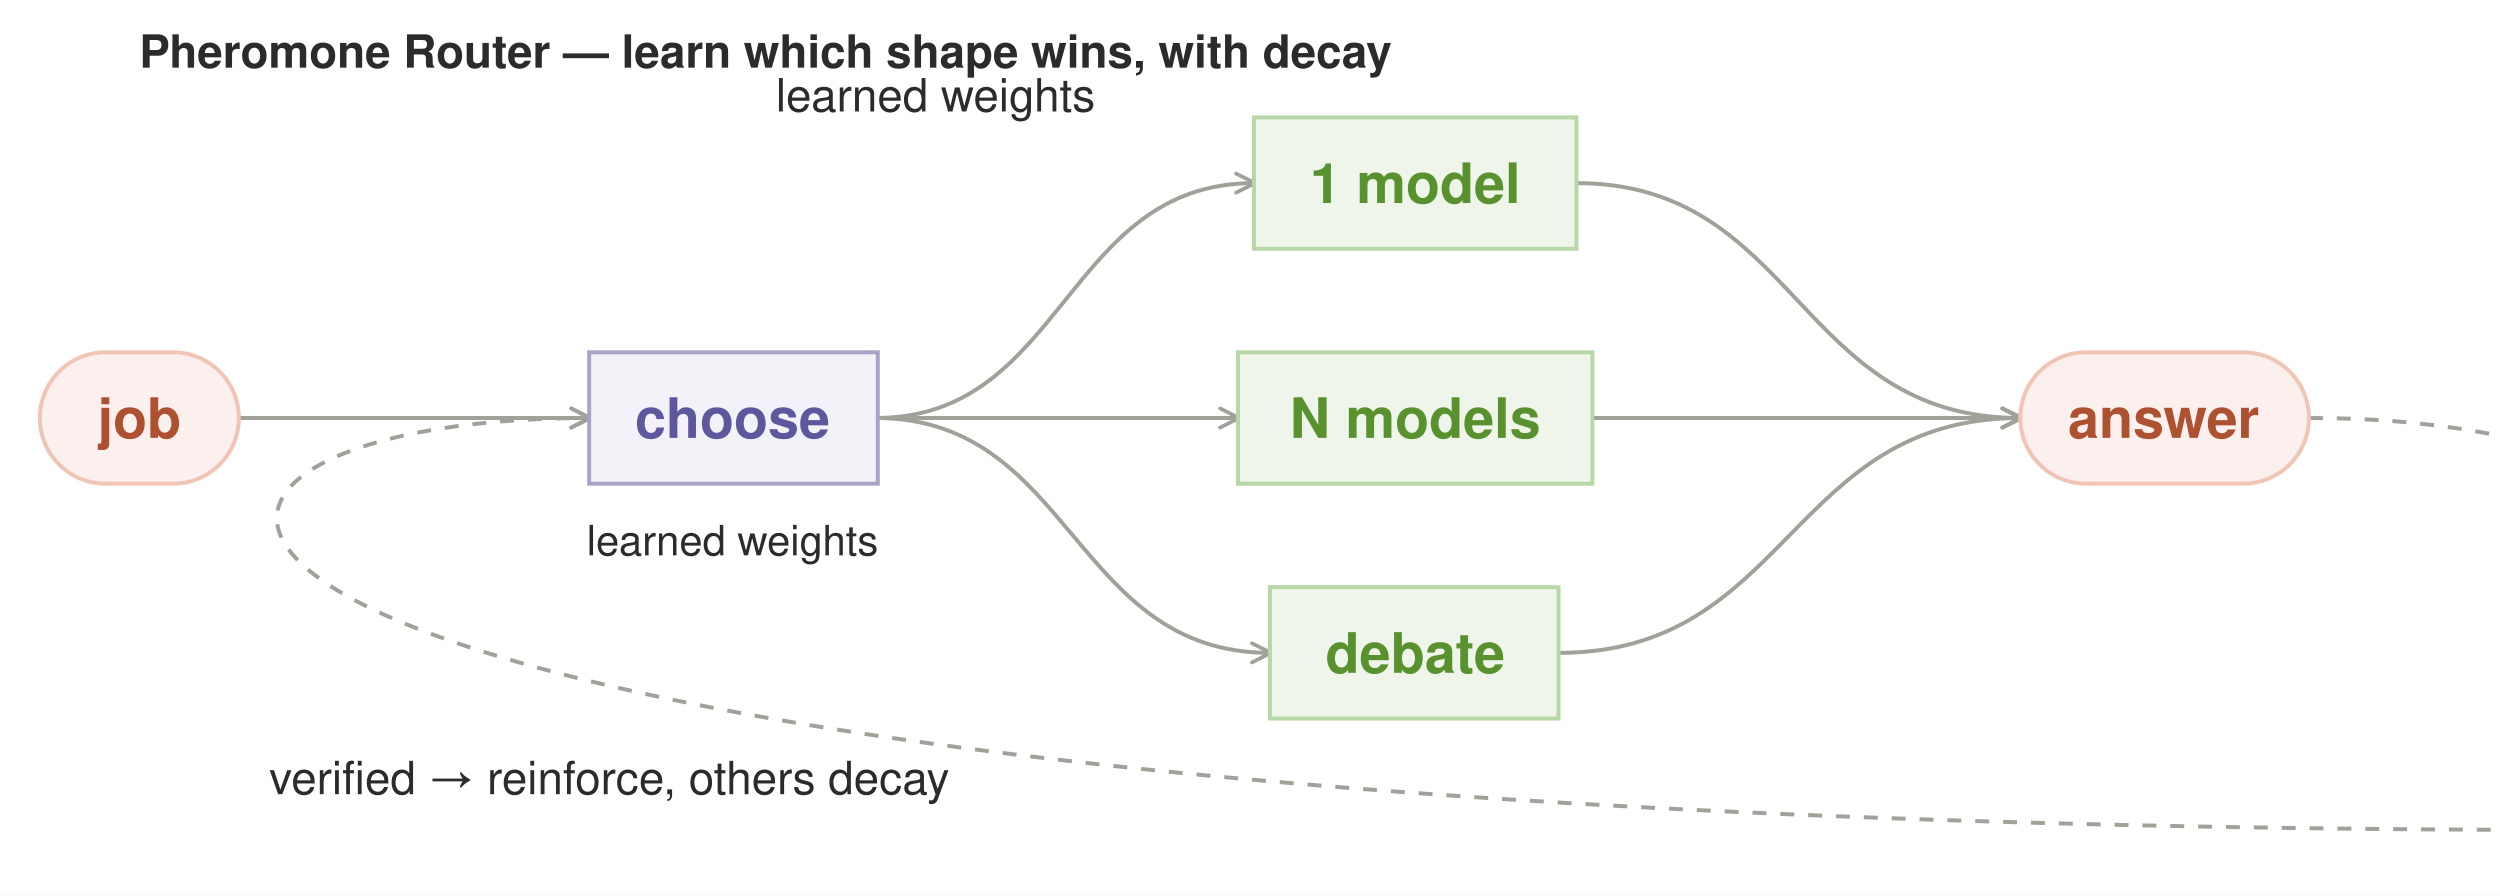
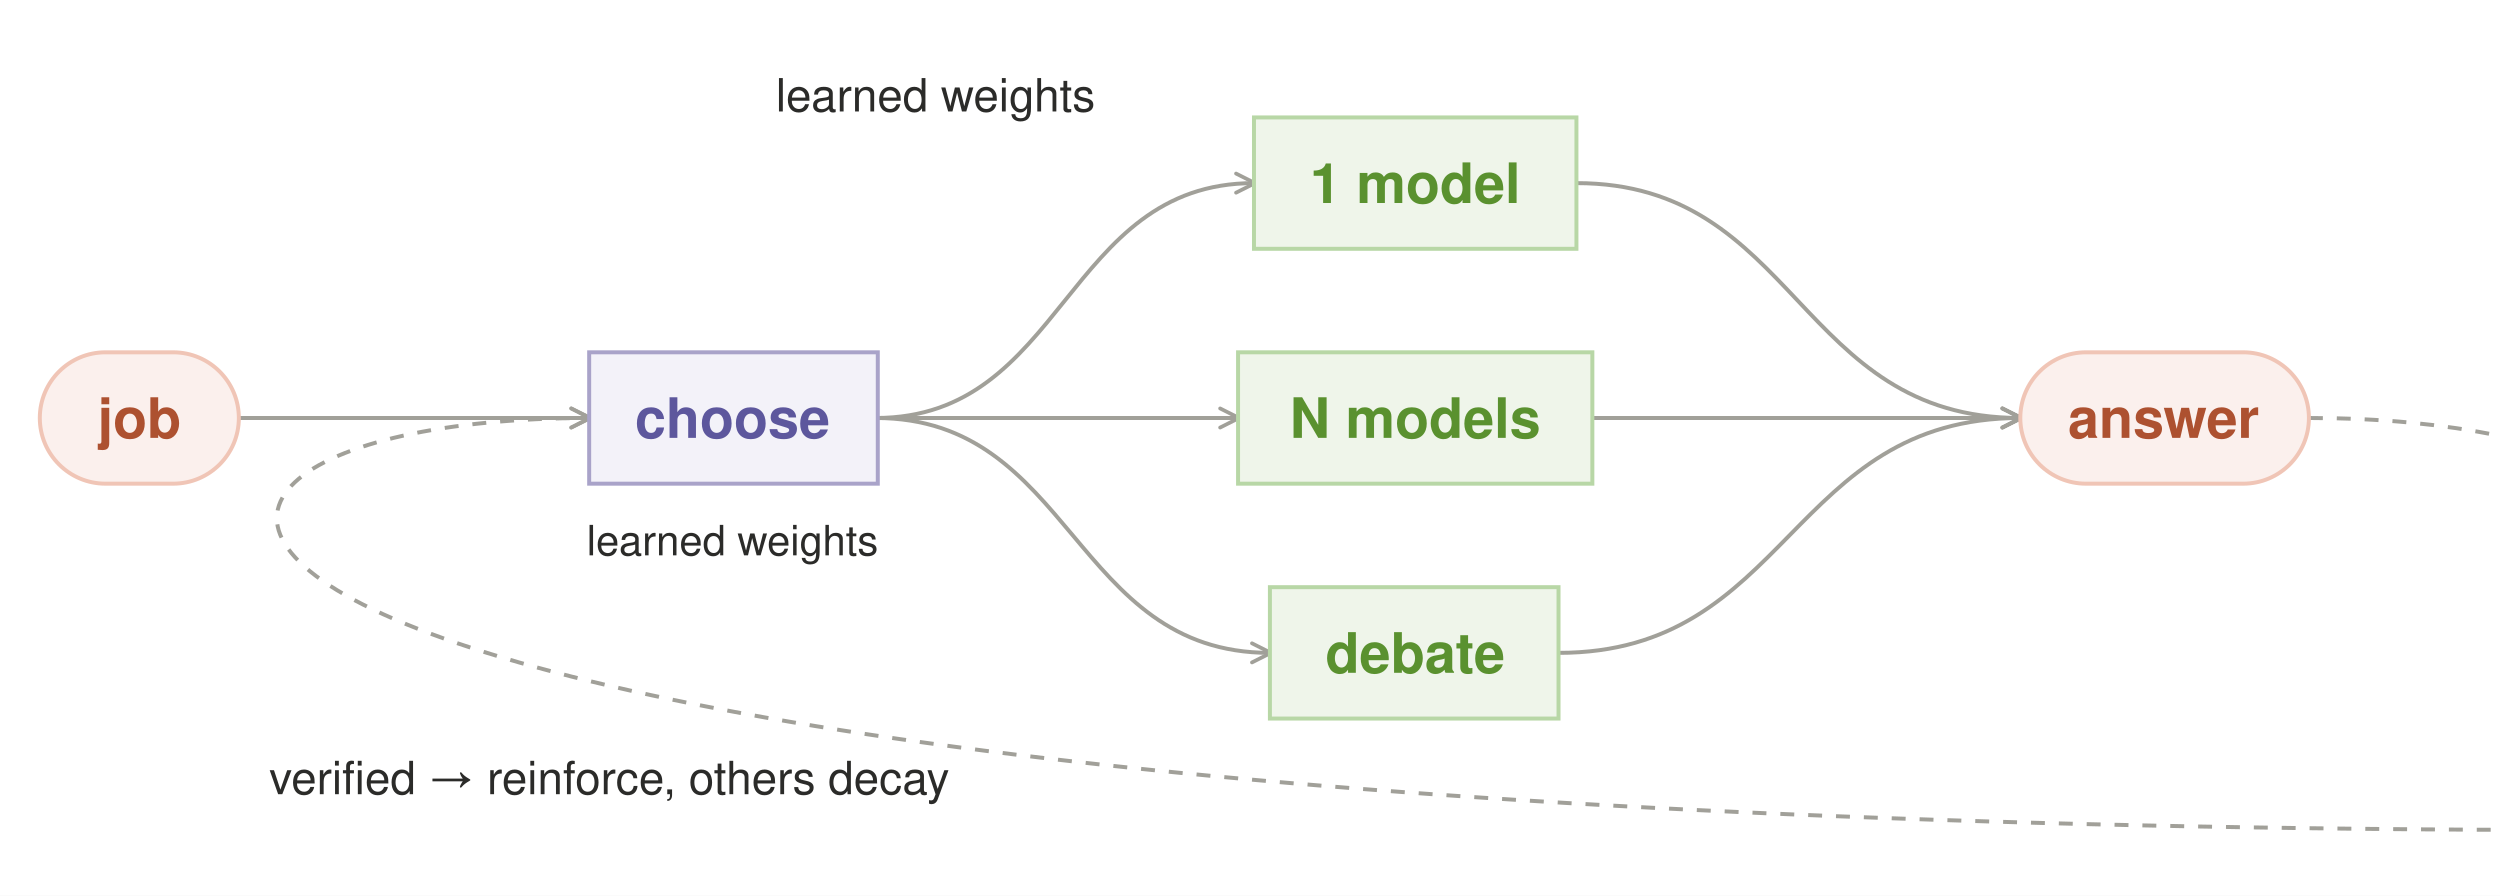
<svg xmlns="http://www.w3.org/2000/svg" viewBox="0 0 1256 450" font-family="Avenir Next, Nunito, Segoe UI, Helvetica, Arial, sans-serif" role="img" aria-labelledby="t">
  <defs>
    <marker id="ha" markerWidth="13.3" markerHeight="13.3" refX="11" refY="7.0" orient="auto" markerUnits="userSpaceOnUse">
      <path d="M2 2.2 L11.5 7.0 L2 11.8" fill="none" stroke="#a1a099" stroke-width="1.9" stroke-linecap="round" stroke-linejoin="round" />
    </marker>
    <marker id="Ha" markerWidth="18.1" markerHeight="18.1" refX="15" refY="9.5" orient="auto" markerUnits="userSpaceOnUse">
      <path d="M2 3.0 L15.6 9.5 L2 16.0" fill="none" stroke="#a1a099" stroke-width="3.0" stroke-linecap="round" stroke-linejoin="round" />
    </marker>
    <marker id="hg" markerWidth="13.3" markerHeight="13.3" refX="11" refY="7.0" orient="auto" markerUnits="userSpaceOnUse">
      <path d="M2 2.2 L11.5 7.0 L2 11.8" fill="none" stroke="#5a912f" stroke-width="1.9" stroke-linecap="round" stroke-linejoin="round" />
    </marker>
    <marker id="Hg" markerWidth="18.1" markerHeight="18.1" refX="15" refY="9.5" orient="auto" markerUnits="userSpaceOnUse">
      <path d="M2 3.0 L15.6 9.5 L2 16.0" fill="none" stroke="#5a912f" stroke-width="3.0" stroke-linecap="round" stroke-linejoin="round" />
    </marker>
    <marker id="hp" markerWidth="13.3" markerHeight="13.3" refX="11" refY="7.0" orient="auto" markerUnits="userSpaceOnUse">
      <path d="M2 2.2 L11.5 7.0 L2 11.8" fill="none" stroke="#5d579d" stroke-width="1.9" stroke-linecap="round" stroke-linejoin="round" />
    </marker>
    <marker id="Hp" markerWidth="18.1" markerHeight="18.1" refX="15" refY="9.5" orient="auto" markerUnits="userSpaceOnUse">
      <path d="M2 3.0 L15.6 9.5 L2 16.0" fill="none" stroke="#5d579d" stroke-width="3.0" stroke-linecap="round" stroke-linejoin="round" />
    </marker>
    <marker id="hc" markerWidth="13.3" markerHeight="13.3" refX="11" refY="7.0" orient="auto" markerUnits="userSpaceOnUse">
      <path d="M2 2.2 L11.5 7.0 L2 11.8" fill="none" stroke="#ad5130" stroke-width="1.9" stroke-linecap="round" stroke-linejoin="round" />
    </marker>
    <marker id="Hc" markerWidth="18.1" markerHeight="18.1" refX="15" refY="9.5" orient="auto" markerUnits="userSpaceOnUse">
      <path d="M2 3.0 L15.6 9.5 L2 16.0" fill="none" stroke="#ad5130" stroke-width="3.0" stroke-linecap="round" stroke-linejoin="round" />
    </marker>
    <marker id="hk" markerWidth="13.3" markerHeight="13.3" refX="11" refY="7.0" orient="auto" markerUnits="userSpaceOnUse">
      <path d="M2 2.2 L11.5 7.0 L2 11.8" fill="none" stroke="#2b2b29" stroke-width="1.9" stroke-linecap="round" stroke-linejoin="round" />
    </marker>
    <marker id="Hk" markerWidth="18.1" markerHeight="18.1" refX="15" refY="9.5" orient="auto" markerUnits="userSpaceOnUse">
      <path d="M2 3.0 L15.6 9.5 L2 16.0" fill="none" stroke="#2b2b29" stroke-width="3.0" stroke-linecap="round" stroke-linejoin="round" />
    </marker>
  </defs>
  <rect width="1256" height="450" fill="#fff" />
-   <text x="70" y="34" text-anchor="start" fill="#2b2b29" font-size="23" font-weight="700">Pheromone Router — learn which shape wins, with decay</text>
  <text x="470" y="56" text-anchor="middle" fill="#2b2b29" font-size="23">learned weights</text>
  <text x="477" y="399" text-anchor="end" fill="#2b2b29" font-size="23">verified → reinforce, others decay</text>
  <path d="M 120 210 C 208 210, 208 210, 296 210" fill="none" stroke="#a1a099" stroke-width="2" marker-end="url(#ha)" />
  <path d="M 440 210 C 535 210, 535 92, 630 92" fill="none" stroke="#a1a099" stroke-width="2" marker-end="url(#ha)" />
  <path d="M 440 210 C 531 210, 531 210, 622 210" fill="none" stroke="#a1a099" stroke-width="2" marker-end="url(#ha)" />
  <path d="M 440 210 C 539 210, 539 328, 638 328" fill="none" stroke="#a1a099" stroke-width="2" marker-end="url(#ha)" />
  <path d="M 792 92 C 903 92, 903 210, 1015 210" fill="none" stroke="#a1a099" stroke-width="2" marker-end="url(#ha)" />
  <path d="M 800 210 C 907 210, 907 210, 1015 210" fill="none" stroke="#a1a099" stroke-width="2" marker-end="url(#ha)" />
  <path d="M 783 328 C 899 328, 899 210, 1015 210" fill="none" stroke="#a1a099" stroke-width="2" marker-end="url(#ha)" />
  <path d="M 1160 210 C 1450 210, 1450 417, 1305 417 C 5 417, 5 210, 296 210" fill="none" stroke="#a1a099" stroke-width="2" stroke-dasharray="7 7" marker-end="url(#ha)" />
  <rect x="20" y="177" width="100" height="66" rx="33" fill="#fbf0ed" stroke="#f0c5b6" stroke-width="2" />
  <text x="70" y="220" text-anchor="middle" fill="#ad5130" font-size="28" font-weight="600">job</text>
  <rect x="296" y="177" width="145" height="66" rx="0" fill="#f3f2f9" stroke="#a9a3c9" stroke-width="2" />
  <text x="368" y="220" text-anchor="middle" fill="#5d579d" font-size="28" font-weight="600">choose</text>
  <text x="368" y="279" text-anchor="middle" fill="#2b2b29" font-size="21">learned weights</text>
  <rect x="630" y="59" width="162" height="66" rx="0" fill="#eff5ea" stroke="#b8d7a6" stroke-width="2" />
  <text x="711" y="102" text-anchor="middle" fill="#5a912f" font-size="28" font-weight="600">1 model</text>
  <rect x="622" y="177" width="178" height="66" rx="0" fill="#eff5ea" stroke="#b8d7a6" stroke-width="2" />
  <text x="711" y="220" text-anchor="middle" fill="#5a912f" font-size="28" font-weight="600">N models</text>
  <rect x="638" y="295" width="145" height="66" rx="0" fill="#eff5ea" stroke="#b8d7a6" stroke-width="2" />
  <text x="711" y="338" text-anchor="middle" fill="#5a912f" font-size="28" font-weight="600">debate</text>
  <rect x="1015" y="177" width="145" height="66" rx="33" fill="#fbf0ed" stroke="#f0c5b6" stroke-width="2" />
  <text x="1087" y="220" text-anchor="middle" fill="#ad5130" font-size="28" font-weight="600">answer</text>
</svg>
